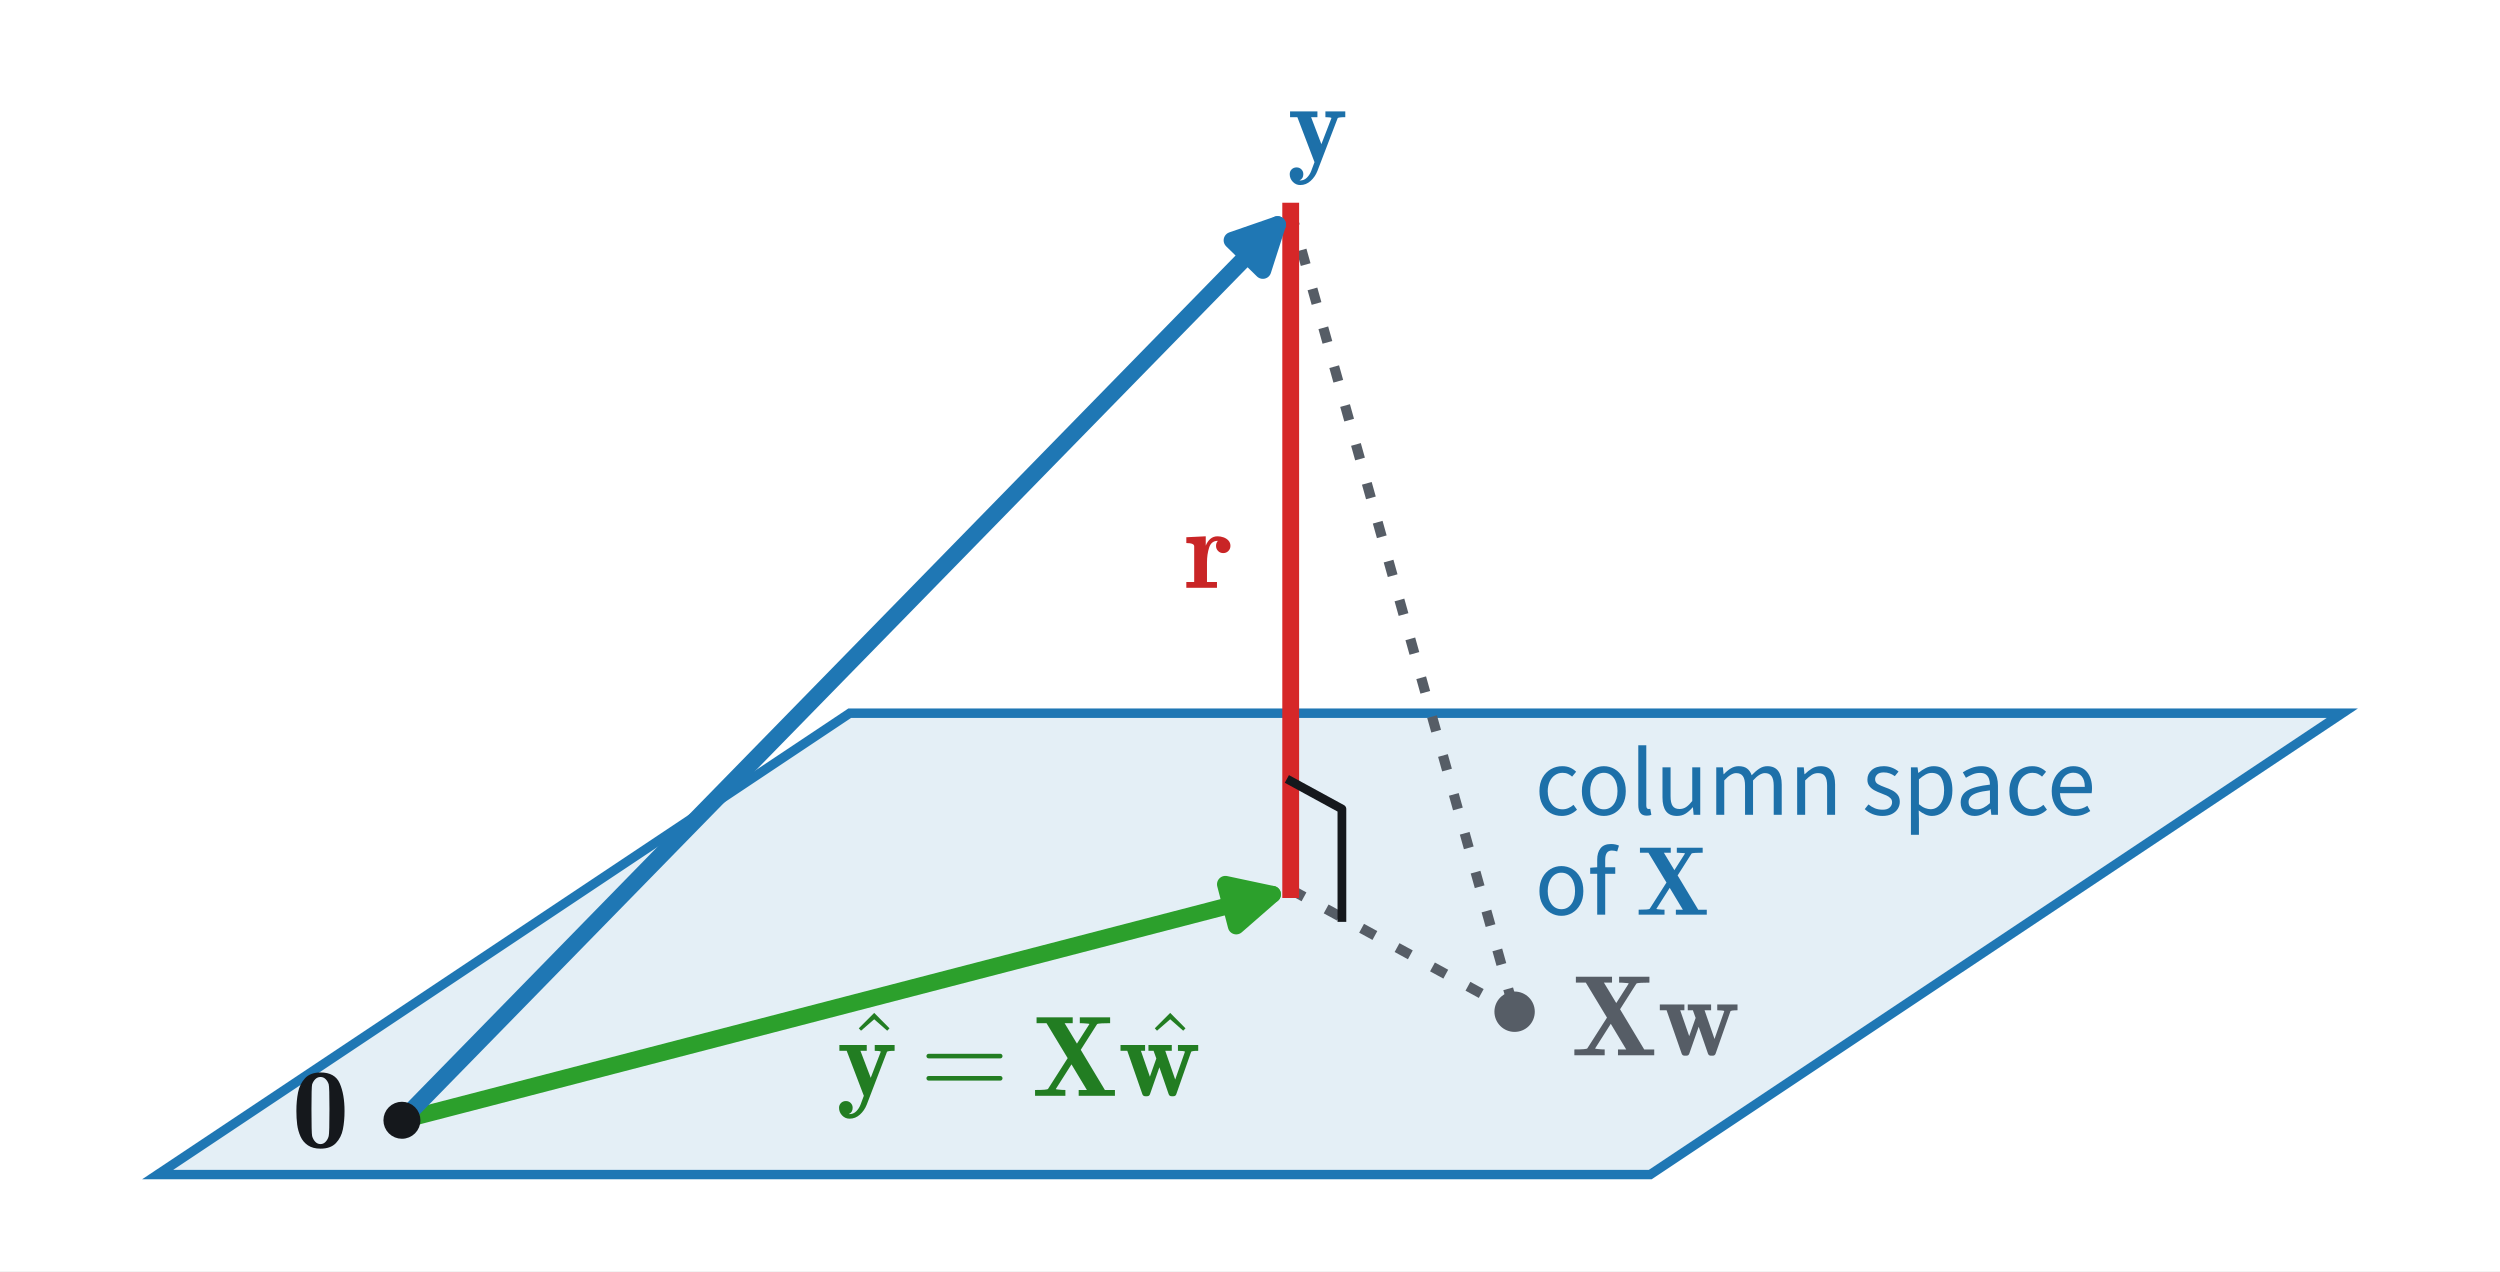
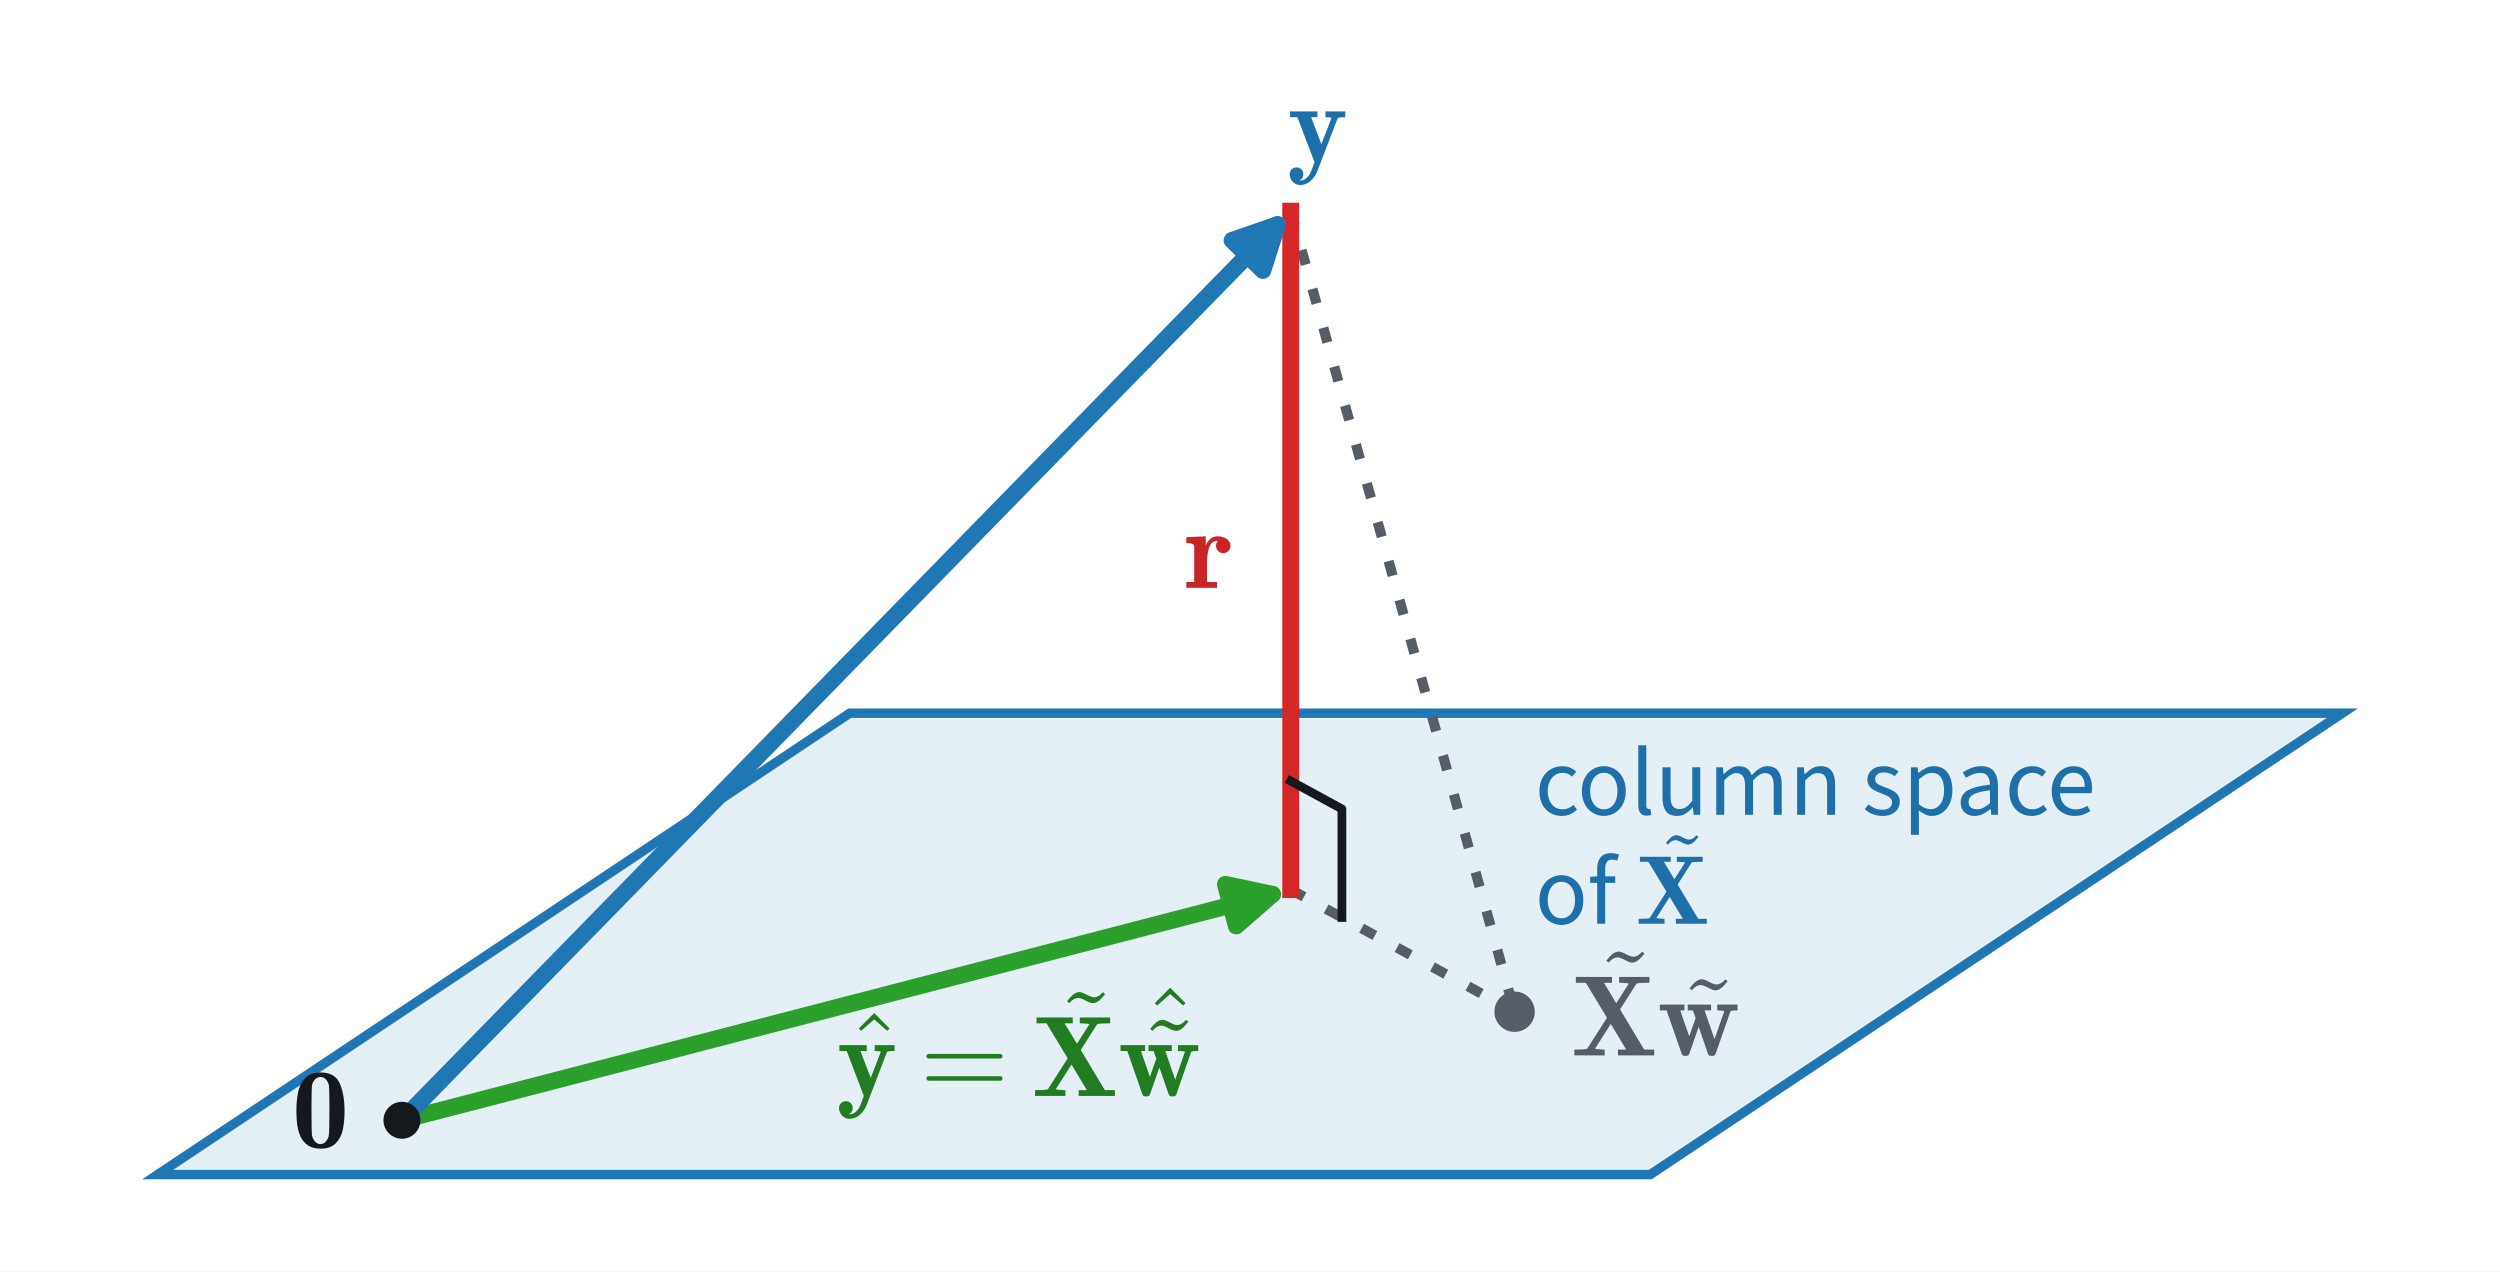
<svg xmlns="http://www.w3.org/2000/svg" xmlns:xlink="http://www.w3.org/1999/xlink" width="371.52pt" height="188.906pt" viewBox="0 0 371.52 188.906" version="1.1">
  <defs>
    <style type="text/css">*{stroke-linejoin: round; stroke-linecap: butt}</style>
  </defs>
  <g id="figure_1">
    <g id="patch_1">
      <path d="M 0 188.906  L 371.52 188.906  L 371.52 0  L 0 0  z " style="fill: #ffffff" />
    </g>
    <g id="axes_1">
      <g id="patch_2">
        <path d="M 23.433 174.547  L 245.246 174.547  L 348.087 105.987  L 126.274 105.987  z " clip-path="url(#pe99520ff85)" style="fill: #e4eff6; stroke: #1f77b4; stroke-width: 1.4; stroke-linejoin: miter" />
      </g>
      <g id="line2d_1">
        <path d="M 191.809 31.377  L 225.082 150.349  " clip-path="url(#pe99520ff85)" style="fill: none; stroke-dasharray: 2.25,3.75; stroke-dashoffset: 0; stroke: #565d66; stroke-width: 1.5" />
      </g>
      <g id="line2d_2">
        <path d="M 191.809 132.201  L 225.082 150.349  " clip-path="url(#pe99520ff85)" style="fill: none; stroke-dasharray: 2.25,3.75; stroke-dashoffset: 0; stroke: #565d66; stroke-width: 1.5" />
      </g>
      <g id="line2d_3">
        <path d="M 191.809 132.201  L 191.809 31.377  " clip-path="url(#pe99520ff85)" style="fill: none; stroke: #d62728; stroke-width: 2.5; stroke-linecap: square" />
      </g>
      <g id="patch_3">
        <path d="M 59.73 166.481  Q 125.769 149.341 189.104 132.903  " style="fill: none; stroke: #2ca02c; stroke-width: 2.5; stroke-linecap: round" />
        <path d="M 182.105 131.414  L 189.104 132.903  L 183.713 137.608  z " style="fill: #2ca02c; stroke: #2ca02c; stroke-width: 2.5; stroke-linecap: round" />
      </g>
      <g id="patch_4">
        <path d="M 59.73 166.481  Q 125.769 98.929 189.856 33.375  " style="fill: none; stroke: #1f77b4; stroke-width: 2.5; stroke-linecap: round" />
        <path d="M 183.093 35.715  L 189.856 33.375  L 187.67 40.189  z " style="fill: #1f77b4; stroke: #1f77b4; stroke-width: 2.5; stroke-linecap: round" />
      </g>
      <g id="text_1">
        <g style="fill: #1d70a9" transform="translate(191.3374 24.2) scale(0.17 -0.17)">
          <defs>
            <path id="Cmb10-6b" d="M 709 -1281  Q 469 -1281 295 -1100  Q 122 -919 122 -672  Q 122 -513 231 -403  Q 341 -294 506 -294  Q 666 -294 775 -403  Q 884 -513 884 -672  Q 884 -925 672 -1019  Q 684 -1025 709 -1025  Q 925 -1025 1083 -869  Q 1241 -713 1325 -494  L 1509 0  L 550 2516  L 141 2516  L 141 2841  L 1672 2841  L 1672 2516  L 1319 2516  L 1894 1006  L 2456 2463  Q 2456 2494 2342 2505  Q 2228 2516 2119 2516  L 2119 2841  L 3231 2841  L 3231 2516  Q 2828 2516 2803 2456  L 1672 -494  Q 1544 -822 1291 -1051  Q 1038 -1281 709 -1281  z " transform="scale(0.015625)" />
          </defs>
          <use xlink:href="#Cmb10-6b" transform="translate(0 0.609375)" />
        </g>
      </g>
      <g id="text_2">
        <g style="fill: #227d22" transform="translate(124.3647 162.9344) scale(0.17 -0.17)">
          <defs>
            <path id="Cmr10-7c" d="M 863 3444  L 738 3578  L 1600 4441  L 2456 3578  L 2328 3444  L 1600 4084  L 863 3444  z " transform="scale(0.015625)" />
            <path id="Cmr10-29" d="M 481 850  Q 428 850 393 890  Q 359 931 359 978  Q 359 1031 393 1068  Q 428 1106 481 1106  L 4500 1106  Q 4547 1106 4581 1068  Q 4616 1031 4616 978  Q 4616 931 4581 890  Q 4547 850 4500 850  L 481 850  z M 481 2094  Q 428 2094 393 2131  Q 359 2169 359 2222  Q 359 2269 393 2309  Q 428 2350 481 2350  L 4500 2350  Q 4547 2350 4581 2309  Q 4616 2269 4616 2222  Q 4616 2169 4581 2131  Q 4547 2094 4500 2094  L 481 2094  z " transform="scale(0.015625)" />
+             <path id="Cmr10-4b" d="M 531 3769  L 716 3988  Q 966 4275 1216 4275  Q 1338 4275 1483 4203  Q 1628 4131 1773 4059  Q 1919 3988 2041 3988  Q 2297 3988 2534 4275  L 2663 4166  L 2478 3950  Q 2225 3659 1978 3659  Q 1856 3659 1711 3732  Q 1566 3806 1420 3878  Q 1275 3950 1153 3950  Q 897 3950 659 3659  L 531 3769  z " transform="scale(0.015625)" />
            <path id="Cmb10-81" d="M 184 0  L 184 325  Q 856 325 909 384  L 2009 2106  L 825 4063  L 269 4063  L 269 4391  L 2291 4391  L 2291 4063  L 1838 4063  L 2528 2919  L 3225 4013  Q 3225 4028 3158 4036  Q 3091 4044 3053 4044  Q 2872 4063 2688 4063  L 2688 4391  L 4384 4391  L 4384 4063  Q 4159 4063 3925 4053  Q 3691 4044 3653 4006  L 2741 2572  L 4091 325  L 4653 325  L 4653 0  L 2625 0  L 2625 325  L 3084 325  L 2222 1759  L 1344 378  Q 1344 369 1411 358  Q 1478 347 1509 347  Q 1681 325 1881 325  L 1881 0  L 184 0  z " transform="scale(0.015625)" />
            <path id="Cmb10-62" d="M 1356 91  L 513 2516  L 134 2516  L 134 2841  L 1509 2841  L 1509 2516  L 1275 2516  L 1778 1069  L 2138 2088  L 1984 2516  L 1697 2516  L 1697 2841  L 3003 2841  L 3003 2516  L 2638 2516  L 3194 909  L 3738 2463  Q 3738 2494 3608 2505  Q 3478 2516 3347 2516  L 3347 2841  L 4481 2841  L 4481 2516  Q 4103 2516 4084 2456  L 3256 91  Q 3216 -25 3091 -25  L 2994 -25  Q 2869 -25 2828 91  L 2309 1594  L 1784 91  Q 1744 -25 1619 -25  L 1522 -25  Q 1397 -25 1356 91  z " transform="scale(0.015625)" />
          </defs>
-           <use xlink:href="#Cmr10-7c" transform="translate(7.640137 3.609375)" />
-           <use xlink:href="#Cmb10-6b" transform="translate(0 0.53125)" />
-           <use xlink:href="#Cmr10-29" transform="translate(72.6856 0.53125)" />
-           <use xlink:href="#Cmb10-81" transform="translate(170.3712 0.53125)" />
-           <use xlink:href="#Cmr10-7c" transform="translate(266.3824 3.609375)" />
-           <use xlink:href="#Cmb10-62" transform="translate(245.8595 0.53125)" />
+           <use xlink:href="#Cmr10-7c" transform="translate(7.640137 3.484375)" />
+           <use xlink:href="#Cmb10-6b" transform="translate(0 0.40625)" />
+           <use xlink:href="#Cmr10-29" transform="translate(72.6856 0.40625)" />
+           <use xlink:href="#Cmr10-4b" transform="translate(192.9464 24.34375)" />
+           <use xlink:href="#Cmb10-81" transform="translate(170.3712 0.40625)" />
+           <use xlink:href="#Cmr10-7c" transform="translate(266.3824 25.60938)" />
+           <use xlink:href="#Cmr10-4b" transform="translate(265.6168 0.125)" />
+           <use xlink:href="#Cmb10-62" transform="translate(245.8595 0.40625)" />
        </g>
      </g>
      <g id="text_3">
        <g style="fill: #c92526" transform="translate(176.0555 87.51772) scale(0.17 -0.17)">
          <defs>
            <path id="Cmb10-84" d="M 91 0  L 91 325  L 531 325  L 531 2322  Q 531 2503 91 2503  L 91 2828  L 1178 2881  L 1178 2356  Q 1269 2594 1436 2737  Q 1603 2881 1838 2881  Q 2006 2881 2173 2822  Q 2341 2763 2450 2641  Q 2559 2519 2559 2344  Q 2559 2178 2443 2059  Q 2328 1941 2156 1941  Q 1984 1941 1868 2059  Q 1753 2178 1753 2344  Q 1753 2513 1856 2625  L 1838 2625  Q 1488 2625 1367 2248  Q 1247 1872 1247 1416  L 1247 325  L 1806 325  L 1806 0  L 91 0  z " transform="scale(0.015625)" />
          </defs>
          <use xlink:href="#Cmb10-84" transform="translate(0 0.984375)" />
        </g>
      </g>
      <g id="text_4">
        <g style="fill: #565d66" transform="translate(233.473 156.8849) scale(0.17 -0.17)">
-           <use xlink:href="#Cmb10-81" transform="translate(0 0.390625)" />
-           <use xlink:href="#Cmb10-62" transform="translate(75.48828 0.390625)" />
+           <use xlink:href="#Cmr10-4b" transform="translate(22.5752 24.20312)" />
+           <use xlink:href="#Cmb10-81" transform="translate(0 0.265625)" />
+           <use xlink:href="#Cmr10-4b" transform="translate(95.2456 -0.015625)" />
+           <use xlink:href="#Cmb10-62" transform="translate(75.48828 0.265625)" />
        </g>
      </g>
      <g id="text_5">
        <g style="fill: #15181c" transform="translate(43.38058 170.597) scale(0.17 -0.17)">
          <defs>
            <path id="Cmb10-28" d="M 1600 -72  Q 1175 -72 898 112  Q 622 297 481 609  Q 341 922 295 1273  Q 250 1625 250 2034  Q 250 2606 344 3078  Q 438 3550 736 3870  Q 1034 4191 1600 4191  Q 2409 4191 2676 3580  Q 2944 2969 2944 2034  Q 2944 1466 2851 1008  Q 2759 550 2461 239  Q 2163 -72 1600 -72  z M 1131 634  Q 1184 444 1306 314  Q 1428 184 1600 184  Q 1766 184 1889 317  Q 2013 450 2059 634  Q 2100 794 2100 2144  Q 2100 3378 2059 3525  Q 2006 3697 1886 3817  Q 1766 3938 1600 3938  Q 1434 3938 1312 3819  Q 1191 3700 1131 3525  Q 1094 3378 1094 2144  Q 1094 794 1131 634  z " transform="scale(0.015625)" />
          </defs>
          <use xlink:href="#Cmb10-28" transform="translate(0 0.515625)" />
        </g>
      </g>
      <g id="text_6">
        <g style="fill: #1d70a9" transform="translate(228.1062 121.0815) scale(0.145 -0.145)">
          <defs>
            <path id="SourceSans3-Regular-1e" d="M 1760 -77  Q 1344 -77 1011 115  Q 678 307 486 672  Q 294 1037 294 1549  Q 294 2074 502 2438  Q 710 2803 1052 2995  Q 1395 3187 1792 3187  Q 2099 3187 2320 3084  Q 2541 2982 2701 2822  L 2438 2502  Q 2317 2611 2166 2681  Q 2016 2752 1811 2752  Q 1536 2752 1315 2601  Q 1094 2451 966 2179  Q 838 1907 838 1549  Q 838 1018 1107 688  Q 1376 358 1805 358  Q 2016 358 2201 441  Q 2387 525 2528 653  L 2758 333  Q 2566 147 2313 35  Q 2061 -77 1760 -77  z " transform="scale(0.015625)" />
            <path id="SourceSans3-Regular-2a" d="M 1734 -77  Q 1357 -77 1027 115  Q 698 307 496 672  Q 294 1037 294 1549  Q 294 2074 496 2438  Q 698 2803 1027 2995  Q 1357 3187 1734 3187  Q 2118 3187 2444 2995  Q 2771 2803 2972 2438  Q 3174 2074 3174 1549  Q 3174 1037 2972 672  Q 2771 307 2444 115  Q 2118 -77 1734 -77  z M 1734 358  Q 2138 358 2384 688  Q 2630 1018 2630 1549  Q 2630 2086 2384 2419  Q 2138 2752 1734 2752  Q 1338 2752 1088 2419  Q 838 2086 838 1549  Q 838 1018 1088 688  Q 1338 358 1734 358  z " transform="scale(0.015625)" />
            <path id="SourceSans3-Regular-27" d="M 1082 -58  Q 787 -58 656 124  Q 525 307 525 640  L 525 4557  L 1050 4557  L 1050 602  Q 1050 480 1094 429  Q 1139 378 1203 378  Q 1229 378 1251 381  Q 1274 384 1312 390  L 1382 -6  Q 1267 -58 1082 -58  z " transform="scale(0.015625)" />
            <path id="SourceSans3-Regular-30" d="M 1434 -77  Q 941 -77 710 233  Q 480 544 480 1139  L 480 3110  L 1011 3110  L 1011 1210  Q 1011 774 1148 576  Q 1286 378 1594 378  Q 1837 378 2025 502  Q 2214 627 2432 902  L 2432 3110  L 2957 3110  L 2957 0  L 2522 0  L 2477 486  L 2458 486  Q 2240 230 1997 76  Q 1754 -77 1434 -77  z " transform="scale(0.015625)" />
            <path id="SourceSans3-Regular-28" d="M 525 0  L 525 3110  L 960 3110  L 1005 2662  L 1024 2662  Q 1229 2886 1472 3036  Q 1715 3187 1990 3187  Q 2349 3187 2550 3030  Q 2752 2874 2848 2592  Q 3091 2854 3340 3020  Q 3590 3187 3872 3187  Q 4352 3187 4585 2876  Q 4819 2566 4819 1971  L 4819 0  L 4294 0  L 4294 1901  Q 4294 2336 4153 2534  Q 4013 2733 3718 2733  Q 3373 2733 2938 2253  L 2938 0  L 2413 0  L 2413 1901  Q 2413 2336 2272 2534  Q 2131 2733 1830 2733  Q 1485 2733 1050 2253  L 1050 0  L 525 0  z " transform="scale(0.015625)" />
            <path id="SourceSans3-Regular-29" d="M 525 0  L 525 3110  L 960 3110  L 1005 2662  L 1024 2662  Q 1248 2886 1497 3036  Q 1747 3187 2067 3187  Q 2560 3187 2787 2876  Q 3014 2566 3014 1971  L 3014 0  L 2490 0  L 2490 1901  Q 2490 2336 2349 2534  Q 2208 2733 1901 2733  Q 1664 2733 1475 2611  Q 1286 2490 1050 2253  L 1050 0  L 525 0  z " transform="scale(0.015625)" />
            <path id="SourceSans3-Regular-1" transform="scale(0.015625)" />
            <path id="SourceSans3-Regular-2e" d="M 1338 -77  Q 998 -77 697 41  Q 397 160 179 371  L 422 678  Q 627 512 848 422  Q 1069 333 1357 333  Q 1664 333 1817 477  Q 1971 621 1971 819  Q 1971 979 1868 1084  Q 1766 1190 1606 1264  Q 1446 1338 1267 1402  Q 1037 1485 825 1597  Q 614 1709 483 1878  Q 352 2048 352 2304  Q 352 2682 637 2934  Q 922 3187 1427 3187  Q 1715 3187 1964 3088  Q 2214 2989 2394 2835  L 2150 2534  Q 1990 2650 1814 2714  Q 1638 2778 1427 2778  Q 1133 2778 995 2643  Q 858 2509 858 2330  Q 858 2118 1043 2009  Q 1229 1901 1517 1798  Q 1760 1715 1981 1600  Q 2202 1485 2339 1309  Q 2477 1133 2477 851  Q 2477 602 2345 390  Q 2214 179 1961 51  Q 1709 -77 1338 -77  z " transform="scale(0.015625)" />
            <path id="SourceSans3-Regular-2b" d="M 525 -1312  L 525 3110  L 960 3110  L 1005 2752  L 1024 2752  Q 1235 2931 1488 3059  Q 1741 3187 2016 3187  Q 2618 3187 2931 2755  Q 3245 2323 3245 1600  Q 3245 1075 3056 697  Q 2867 320 2563 121  Q 2259 -77 1901 -77  Q 1683 -77 1468 19  Q 1254 115 1037 282  L 1050 -262  L 1050 -1312  L 525 -1312  z M 1811 365  Q 2195 365 2448 694  Q 2701 1024 2701 1600  Q 2701 2112 2512 2429  Q 2323 2746 1882 2746  Q 1683 2746 1481 2637  Q 1280 2528 1050 2323  L 1050 691  Q 1261 512 1459 438  Q 1658 365 1811 365  z " transform="scale(0.015625)" />
            <path id="SourceSans3-Regular-1c" d="M 1242 -77  Q 851 -77 588 153  Q 326 384 326 806  Q 326 1331 787 1600  Q 1248 1869 2246 1978  Q 2246 2176 2188 2349  Q 2131 2522 1993 2634  Q 1856 2746 1600 2746  Q 1331 2746 1094 2643  Q 858 2541 672 2426  L 467 2784  Q 685 2931 1001 3059  Q 1318 3187 1690 3187  Q 2259 3187 2515 2838  Q 2771 2490 2771 1907  L 2771 0  L 2336 0  L 2291 371  L 2272 371  Q 2042 186 1789 54  Q 1536 -77 1242 -77  z M 1389 358  Q 1613 358 1817 460  Q 2022 563 2246 762  L 2246 1600  Q 1722 1542 1414 1440  Q 1107 1338 976 1190  Q 845 1043 845 838  Q 845 582 1005 470  Q 1165 358 1389 358  z " transform="scale(0.015625)" />
            <path id="SourceSans3-Regular-20" d="M 1702 2758  Q 1510 2758 1328 2665  Q 1146 2573 1014 2368  Q 883 2163 838 1830  L 2458 1830  Q 2458 2285 2259 2521  Q 2061 2758 1702 2758  z M 1786 -77  Q 1370 -77 1027 115  Q 685 307 486 675  Q 288 1043 288 1555  Q 288 2061 489 2425  Q 691 2790 1014 2988  Q 1338 3187 1696 3187  Q 2298 3187 2614 2790  Q 2931 2394 2931 1728  Q 2931 1645 2924 1568  Q 2918 1491 2906 1414  L 826 1414  Q 864 890 1161 621  Q 1459 352 1850 352  Q 2074 352 2269 416  Q 2464 480 2624 589  L 2816 243  Q 2611 102 2358 12  Q 2106 -77 1786 -77  z " transform="scale(0.015625)" />
          </defs>
          <use xlink:href="#SourceSans3-Regular-1e" />
          <use xlink:href="#SourceSans3-Regular-2a" transform="translate(43.5 0)" />
          <use xlink:href="#SourceSans3-Regular-27" transform="translate(97.70312 0)" />
          <use xlink:href="#SourceSans3-Regular-30" transform="translate(123.2031 0)" />
          <use xlink:href="#SourceSans3-Regular-28" transform="translate(177.6094 0)" />
          <use xlink:href="#SourceSans3-Regular-29" transform="translate(260.5156 0)" />
          <use xlink:href="#SourceSans3-Regular-1" transform="translate(315.2188 0)" />
          <use xlink:href="#SourceSans3-Regular-2e" transform="translate(335.2188 0)" />
          <use xlink:href="#SourceSans3-Regular-2b" transform="translate(377.125 0)" />
          <use xlink:href="#SourceSans3-Regular-1c" transform="translate(431.2188 0)" />
          <use xlink:href="#SourceSans3-Regular-1e" transform="translate(481.625 0)" />
          <use xlink:href="#SourceSans3-Regular-20" transform="translate(525.125 0)" />
        </g>
-         <g style="fill: #1d70a9" transform="translate(228.1062 136.0119) scale(0.145 -0.145)">
+         <g style="fill: #1d70a9" transform="translate(228.1062 137.3169) scale(0.145 -0.145)">
          <defs>
            <path id="SourceSans3-Regular-21" d="M 614 0  L 614 2682  L 154 2682  L 154 3078  L 614 3110  L 614 3603  Q 614 4077 835 4355  Q 1056 4634 1523 4634  Q 1670 4634 1804 4605  Q 1939 4576 2042 4531  L 1926 4147  Q 1734 4205 1574 4205  Q 1139 4205 1139 3603  L 1139 3110  L 1798 3110  L 1798 2682  L 1139 2682  L 1139 0  L 614 0  z " transform="scale(0.015625)" />
          </defs>
-           <use xlink:href="#SourceSans3-Regular-2a" transform="translate(0 0.59375)" />
-           <use xlink:href="#SourceSans3-Regular-21" transform="translate(54.19995 0.59375)" />
-           <use xlink:href="#SourceSans3-Regular-1" transform="translate(83.39992 0.59375)" />
-           <use xlink:href="#Cmb10-81" transform="translate(103.3999 0.59375)" />
+           <use xlink:href="#SourceSans3-Regular-2a" transform="translate(0 0.265625)" />
+           <use xlink:href="#SourceSans3-Regular-21" transform="translate(54.19995 0.265625)" />
+           <use xlink:href="#SourceSans3-Regular-1" transform="translate(83.39992 0.265625)" />
+           <use xlink:href="#Cmr10-4b" transform="translate(125.9751 24.20312)" />
+           <use xlink:href="#Cmb10-81" transform="translate(103.3999 0.265625)" />
        </g>
      </g>
      <g id="line2d_4">
        <defs>
          <path id="m3db309048b" d="M 0 2.5  C 0.663 2.5 1.299 2.237 1.768 1.768  C 2.237 1.299 2.5 0.663 2.5 0  C 2.5 -0.663 2.237 -1.299 1.768 -1.768  C 1.299 -2.237 0.663 -2.5 0 -2.5  C -0.663 -2.5 -1.299 -2.237 -1.768 -1.768  C -2.237 -1.299 -2.5 -0.663 -2.5 0  C -2.5 0.663 -2.237 1.299 -1.768 1.768  C -1.299 2.237 -0.663 2.5 0 2.5  z " style="stroke: #565d66" />
        </defs>
        <g clip-path="url(#pe99520ff85)">
          <use xlink:href="#m3db309048b" x="225.082" y="150.349" style="fill: #565d66; stroke: #565d66" />
        </g>
      </g>
      <g id="line2d_5">
        <path d="M 199.418 136.351  L 199.418 120.219  L 191.809 116.069  " clip-path="url(#pe99520ff85)" style="fill: none; stroke: #15181c; stroke-width: 1.3; stroke-linecap: square" />
      </g>
      <g id="line2d_6">
        <defs>
          <path id="m015ced1fd0" d="M 0 2.25  C 0.597 2.25 1.169 2.013 1.591 1.591  C 2.013 1.169 2.25 0.597 2.25 0  C 2.25 -0.597 2.013 -1.169 1.591 -1.591  C 1.169 -2.013 0.597 -2.25 0 -2.25  C -0.597 -2.25 -1.169 -2.013 -1.591 -1.591  C -2.013 -1.169 -2.25 -0.597 -2.25 0  C -2.25 0.597 -2.013 1.169 -1.591 1.591  C -1.169 2.013 -0.597 2.25 0 2.25  z " style="stroke: #15181c" />
        </defs>
        <g clip-path="url(#pe99520ff85)">
          <use xlink:href="#m015ced1fd0" x="59.73" y="166.481" style="fill: #15181c; stroke: #15181c" />
        </g>
      </g>
    </g>
  </g>
  <defs>
    <clipPath id="pe99520ff85">
      <rect x="7.2" y="24.218" width="357.12" height="157.488" />
    </clipPath>
  </defs>
</svg>
